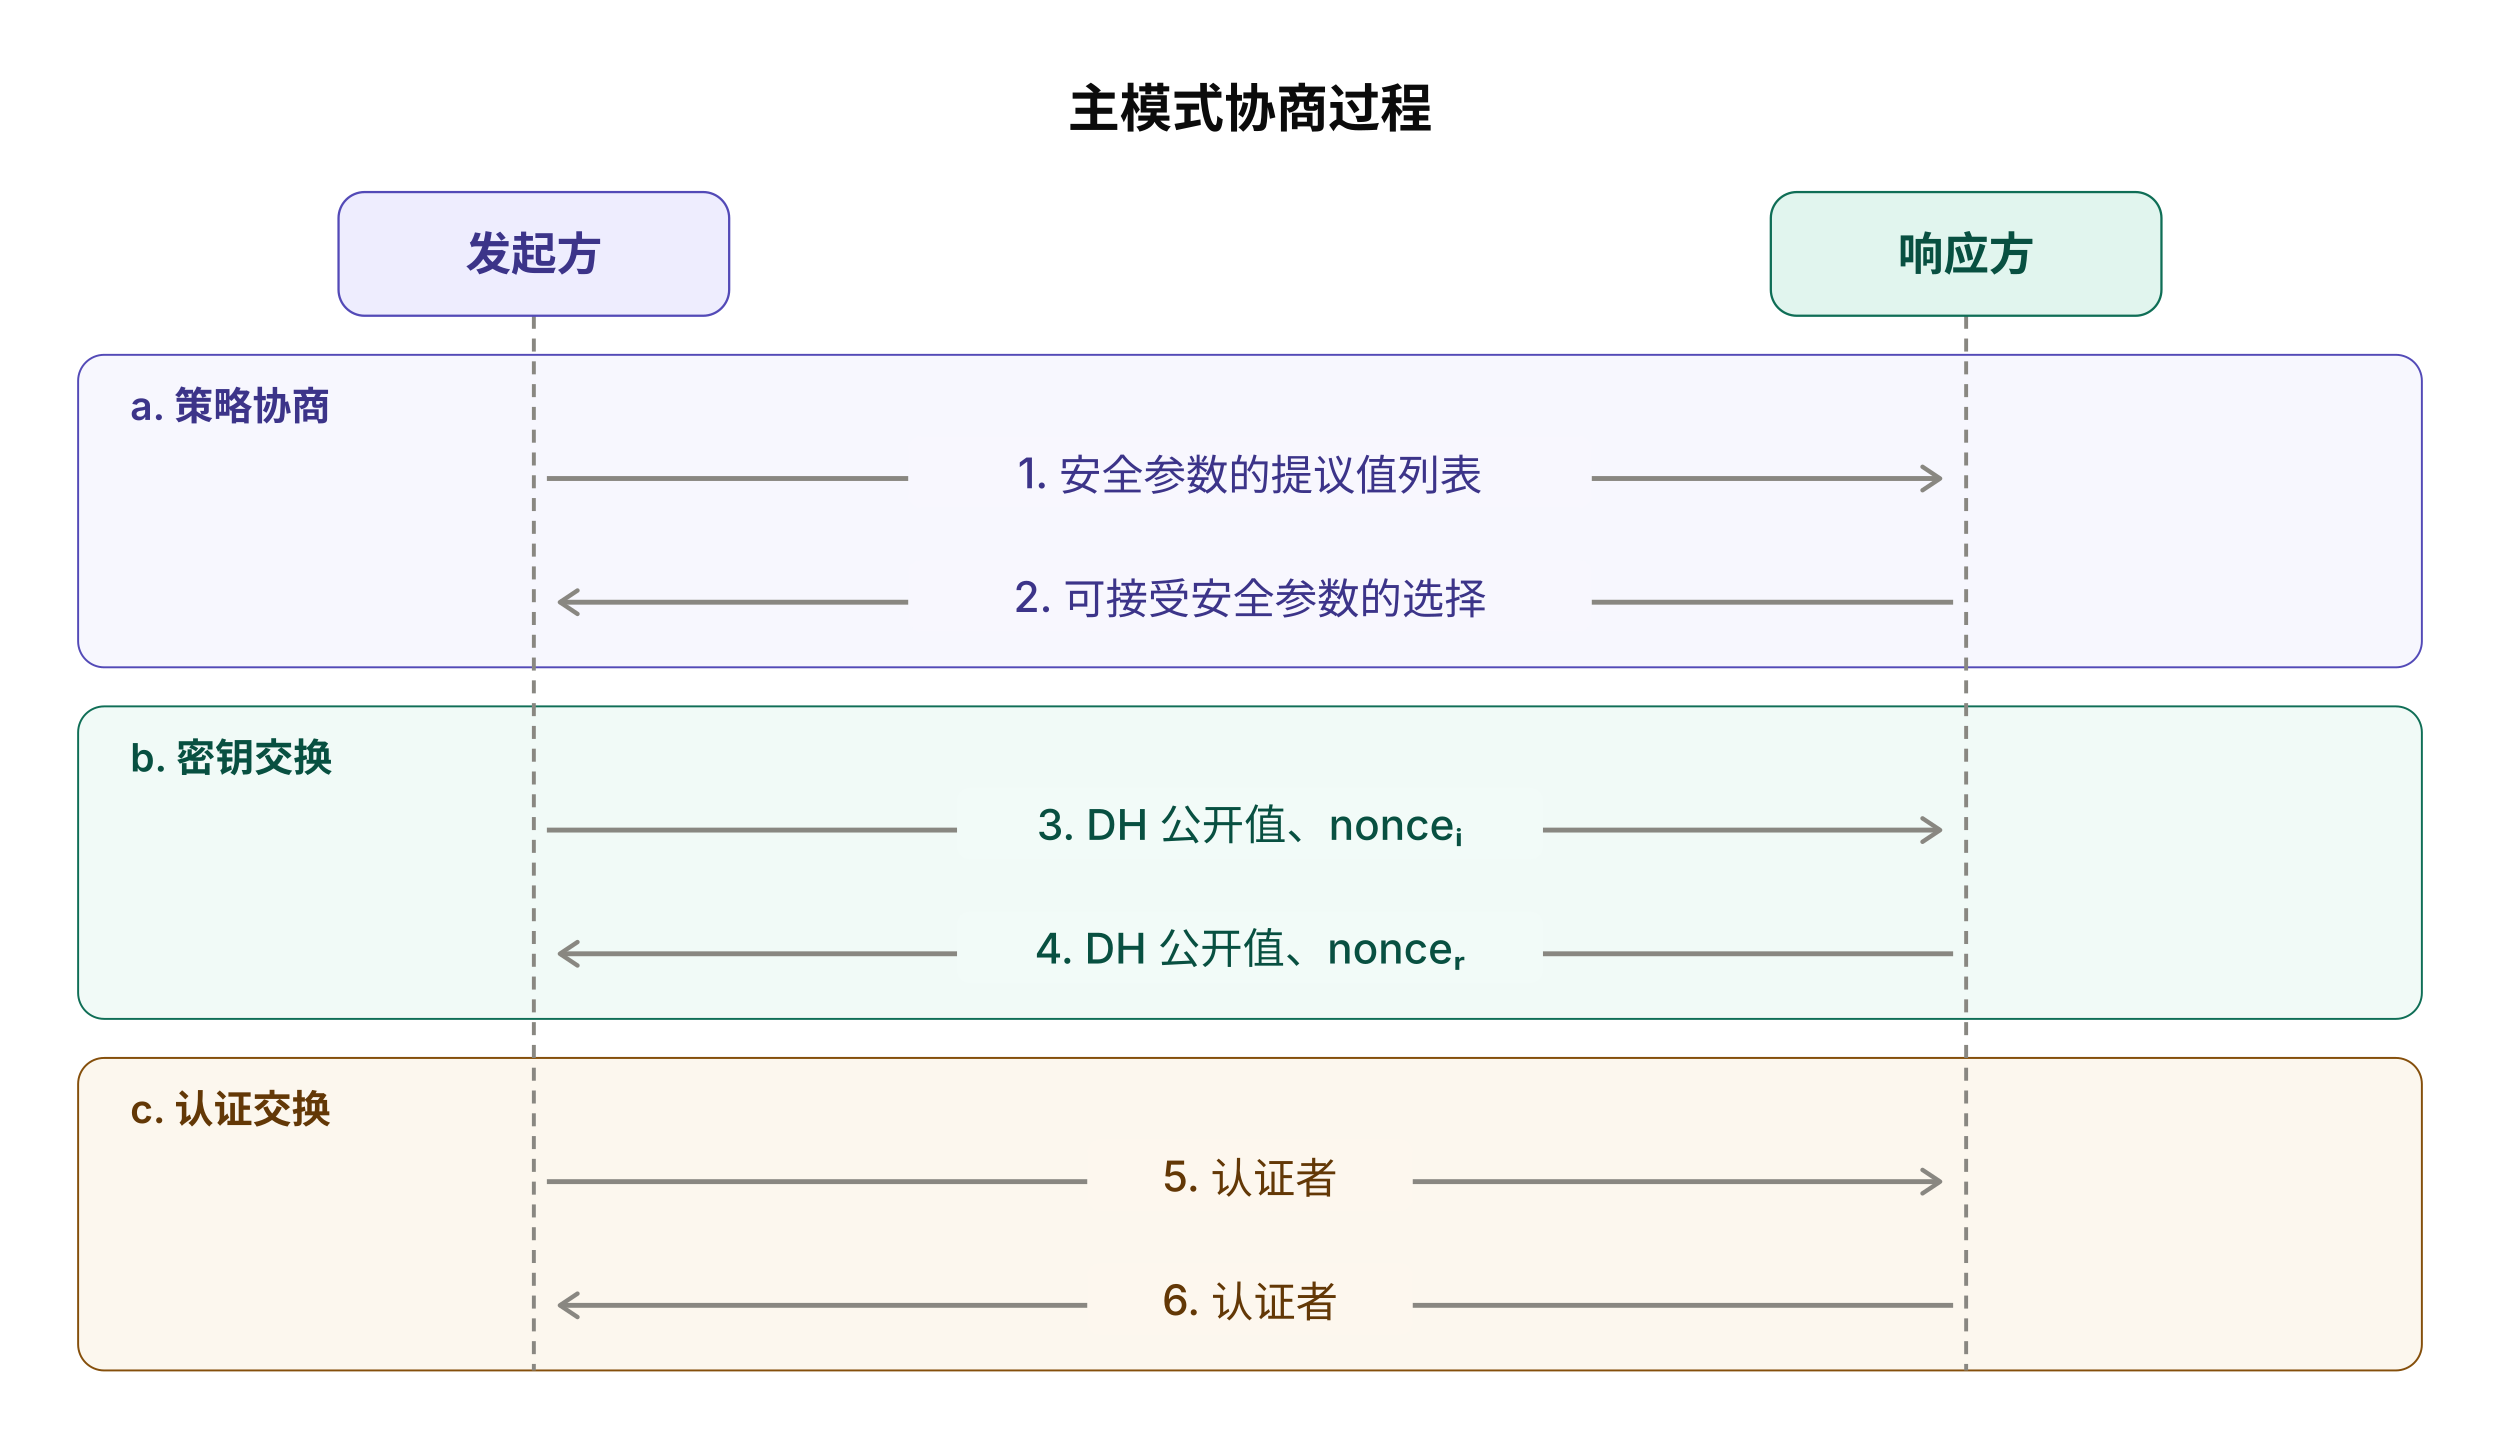
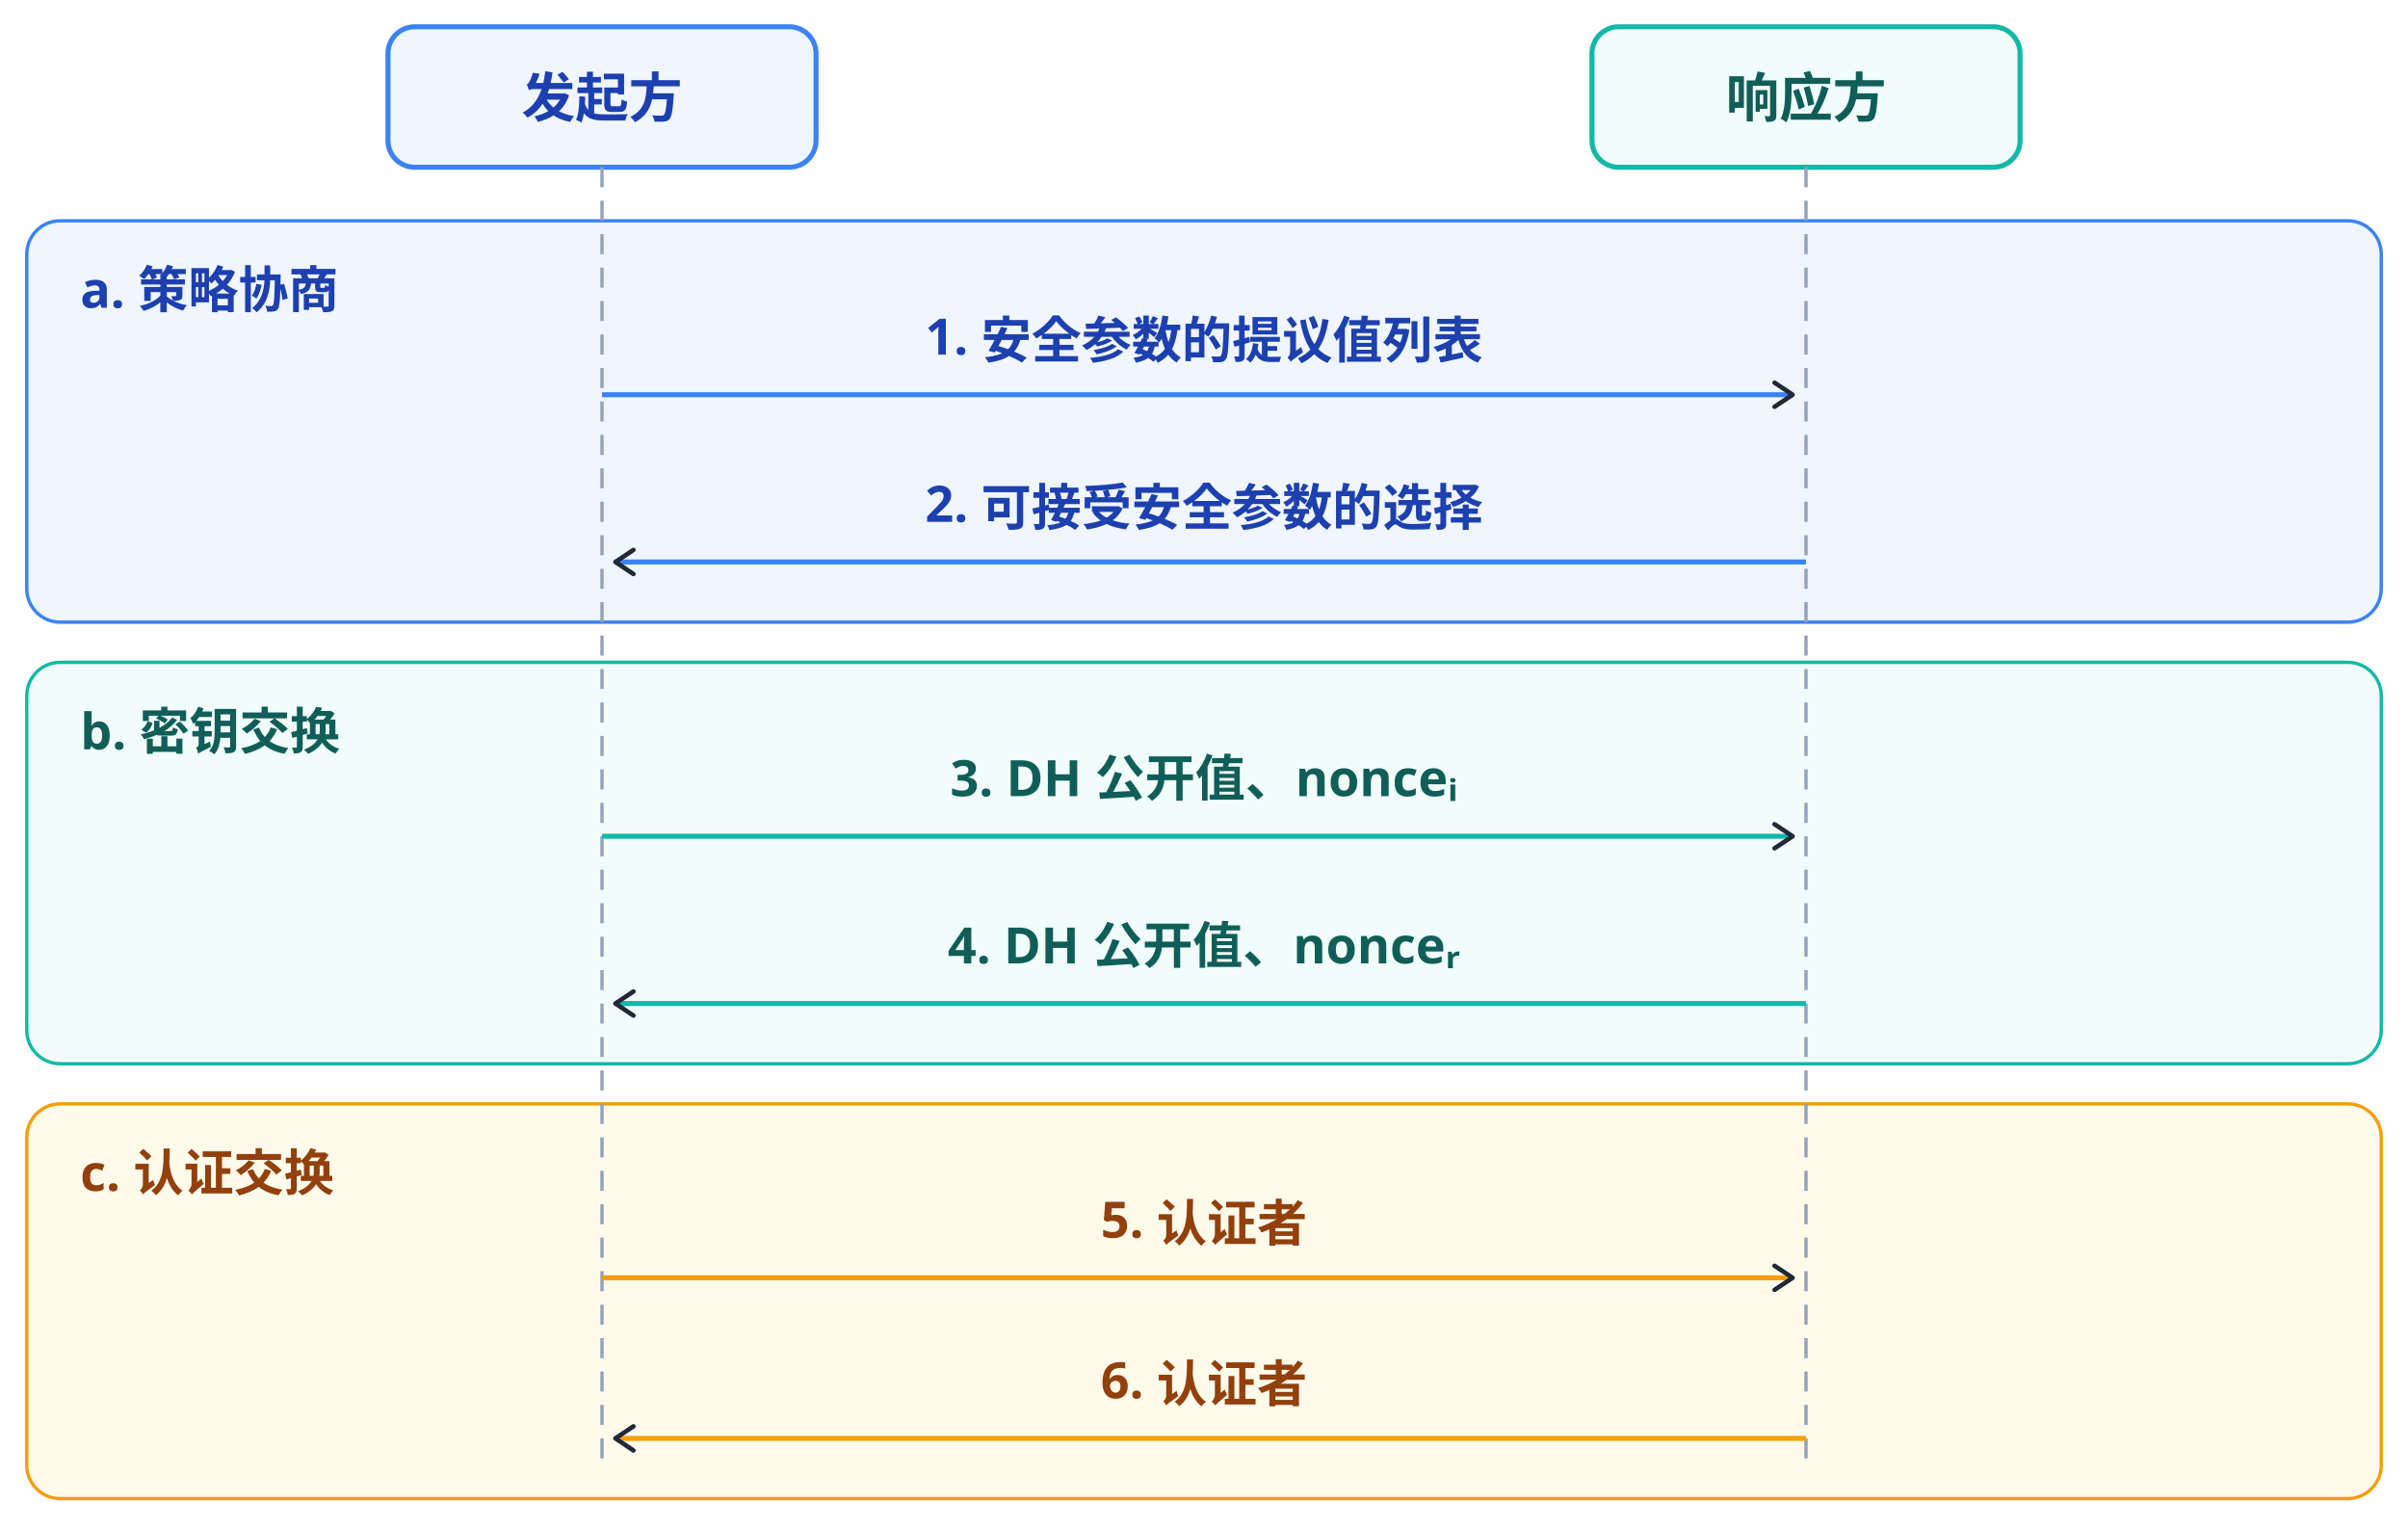
- <svg xmlns="http://www.w3.org/2000/svg" viewBox="-4 -13 768 445" width="768" height="445" role="img" aria-label="IKE SA 主模式协商过程">
+ <svg xmlns="http://www.w3.org/2000/svg" viewBox="0 0 720 456" width="720" height="456" role="img">
  <defs>
-     <marker id="m-arr" viewBox="0 0 10 10" refX="8" refY="5" markerWidth="6" markerHeight="6" orient="auto">
-       <path d="M2 1L8 5L2 9" fill="none" stroke="#898781" stroke-width="1.5" stroke-linecap="round" stroke-linejoin="round" />
+     <marker id="ike-main-arrow" viewBox="0 0 10 10" refX="8" refY="5" markerWidth="6" markerHeight="6" orient="auto">
+       <path d="M2 1L8 5L2 9" fill="none" stroke="#1f2937" stroke-width="1.5" stroke-linecap="round" stroke-linejoin="round" />
    </marker>
  </defs>
-   <g font-family="system-ui,-apple-system,'PingFang SC','Microsoft YaHei',sans-serif">
-     <text x="380" y="26" text-anchor="middle" font-size="16" font-weight="600" fill="#0B0B0B">主模式协商过程</text>
-     <rect x="20" y="96" width="720" height="96" rx="8" fill="#EEEDFE" fill-opacity="0.45" stroke="#534AB7" stroke-width="0.6" />
-     <text x="36" y="116" font-size="12" font-weight="600" fill="#3C3489">a. 策略协商</text>
-     <rect x="20" y="204" width="720" height="96" rx="8" fill="#E1F5EE" fill-opacity="0.45" stroke="#0F6E56" stroke-width="0.6" />
-     <text x="36" y="224" font-size="12" font-weight="600" fill="#085041">b. 密钥交换</text>
-     <rect x="20" y="312" width="720" height="96" rx="8" fill="#FAEEDA" fill-opacity="0.45" stroke="#854F0B" stroke-width="0.6" />
-     <text x="36" y="332" font-size="12" font-weight="600" fill="#633806">c. 认证交换</text>
-     <line x1="160" y1="84" x2="160" y2="408" stroke="#898781" stroke-width="1.2" stroke-dasharray="4,3" />
-     <line x1="600" y1="84" x2="600" y2="408" stroke="#898781" stroke-width="1.2" stroke-dasharray="4,3" />
-     <rect x="100" y="46" width="120" height="38" rx="8" fill="#EEEDFE" stroke="#534AB7" stroke-width="0.7" />
-     <text x="160" y="70" text-anchor="middle" font-size="14" font-weight="600" fill="#3C3489">发起方</text>
-     <rect x="540" y="46" width="120" height="38" rx="8" fill="#E1F5EE" stroke="#0F6E56" stroke-width="0.7" />
-     <text x="600" y="70" text-anchor="middle" font-size="14" font-weight="600" fill="#085041">响应方</text>
-     <line x1="164" y1="134" x2="592" y2="134" stroke="#898781" stroke-width="1.5" marker-end="url(#m-arr)" />
-     <rect x="275" y="121" width="210" height="22" rx="4" fill="#F8F7FE" />
-     <text x="380" y="137" text-anchor="middle" font-size="13" font-weight="500" fill="#3C3489">1. 安全参数的提议值列表</text>
-     <line x1="596" y1="172" x2="168" y2="172" stroke="#898781" stroke-width="1.5" marker-end="url(#m-arr)" />
-     <rect x="275" y="159" width="210" height="22" rx="4" fill="#F8F7FE" />
-     <text x="380" y="175" text-anchor="middle" font-size="13" font-weight="500" fill="#3C3489">2. 可接受安全参数的选择</text>
-     <line x1="164" y1="242" x2="592" y2="242" stroke="#898781" stroke-width="1.5" marker-end="url(#m-arr)" />
-     <rect x="290" y="229" width="180" height="22" rx="4" fill="#F2FBF8" />
-     <text x="380" y="245" text-anchor="middle" font-size="13" font-weight="500" fill="#085041">3. DH 公开值、nonceᵢ</text>
-     <line x1="596" y1="280" x2="168" y2="280" stroke="#898781" stroke-width="1.5" marker-end="url(#m-arr)" />
-     <rect x="290" y="267" width="180" height="22" rx="4" fill="#F2FBF8" />
-     <text x="380" y="283" text-anchor="middle" font-size="13" font-weight="500" fill="#085041">4. DH 公开值、nonceᵣ</text>
-     <line x1="164" y1="350" x2="592" y2="350" stroke="#898781" stroke-width="1.5" marker-end="url(#m-arr)" />
-     <rect x="330" y="337" width="100" height="22" rx="4" fill="#FDF7EE" />
-     <text x="380" y="353" text-anchor="middle" font-size="13" font-weight="500" fill="#633806">5. 认证者</text>
-     <line x1="596" y1="388" x2="168" y2="388" stroke="#898781" stroke-width="1.5" marker-end="url(#m-arr)" />
-     <rect x="330" y="375" width="100" height="22" rx="4" fill="#FDF7EE" />
-     <text x="380" y="391" text-anchor="middle" font-size="13" font-weight="500" fill="#633806">6. 认证者</text>
+   <g font-family="'PingFang SC','Noto Sans SC','Microsoft YaHei',system-ui,sans-serif">
+     <rect x="116" y="8" width="128" height="42" rx="8" fill="#eff6ff" stroke="#3b82f6" stroke-width="1.5" />
+     <text x="180" y="35" text-anchor="middle" font-size="16" font-weight="600" fill="#1e40af">发起方</text>
+     <rect x="476" y="8" width="128" height="42" rx="8" fill="#f0fdfa" stroke="#14b8a6" stroke-width="1.5" />
+     <text x="540" y="35" text-anchor="middle" font-size="16" font-weight="600" fill="#115e59">响应方</text>
+     <rect x="8" y="66" width="704" height="120" rx="10" fill="#eff6ff" stroke="#3b82f6" stroke-width="1" data-role="group" />
+     <text x="24" y="92" font-size="15" font-weight="600" fill="#1e40af">a. 策略协商</text>
+     <rect x="8" y="198" width="704" height="120" rx="10" fill="#f0fdfa" stroke="#14b8a6" stroke-width="1" data-role="group" />
+     <text x="24" y="224" font-size="15" font-weight="600" fill="#115e59">b. 密钥交换</text>
+     <rect x="8" y="330" width="704" height="118" rx="10" fill="#fffbeb" stroke="#f59e0b" stroke-width="1" data-role="group" />
+     <text x="24" y="356" font-size="15" font-weight="600" fill="#92400e">c. 认证交换</text>
+     <line x1="180" y1="50" x2="180" y2="440" stroke="#94a3b8" stroke-width="1" stroke-dasharray="6 4" />
+     <line x1="540" y1="50" x2="540" y2="440" stroke="#94a3b8" stroke-width="1" stroke-dasharray="6 4" />
+     <line x1="180" y1="118" x2="536" y2="118" stroke="#3b82f6" stroke-width="1.5" marker-end="url(#ike-main-arrow)" />
+     <text x="360" y="106" text-anchor="middle" font-size="15" font-weight="600" fill="#1e40af">1. 安全参数的提议值列表</text>
+     <line x1="540" y1="168" x2="184" y2="168" stroke="#3b82f6" stroke-width="1.5" marker-end="url(#ike-main-arrow)" />
+     <text x="360" y="156" text-anchor="middle" font-size="15" font-weight="600" fill="#1e40af">2. 可接受安全参数的选择</text>
+     <line x1="180" y1="250" x2="536" y2="250" stroke="#14b8a6" stroke-width="1.5" marker-end="url(#ike-main-arrow)" />
+     <text x="360" y="238" text-anchor="middle" font-size="15" font-weight="600" fill="#115e59">3. DH 公开值、nonceᵢ</text>
+     <line x1="540" y1="300" x2="184" y2="300" stroke="#14b8a6" stroke-width="1.5" marker-end="url(#ike-main-arrow)" />
+     <text x="360" y="288" text-anchor="middle" font-size="15" font-weight="600" fill="#115e59">4. DH 公开值、nonceᵣ</text>
+     <line x1="180" y1="382" x2="536" y2="382" stroke="#f59e0b" stroke-width="1.5" marker-end="url(#ike-main-arrow)" />
+     <text x="360" y="370" text-anchor="middle" font-size="15" font-weight="600" fill="#92400e">5. 认证者</text>
+     <line x1="540" y1="430" x2="184" y2="430" stroke="#f59e0b" stroke-width="1.5" marker-end="url(#ike-main-arrow)" />
+     <text x="360" y="418" text-anchor="middle" font-size="15" font-weight="600" fill="#92400e">6. 认证者</text>
  </g>
</svg>
